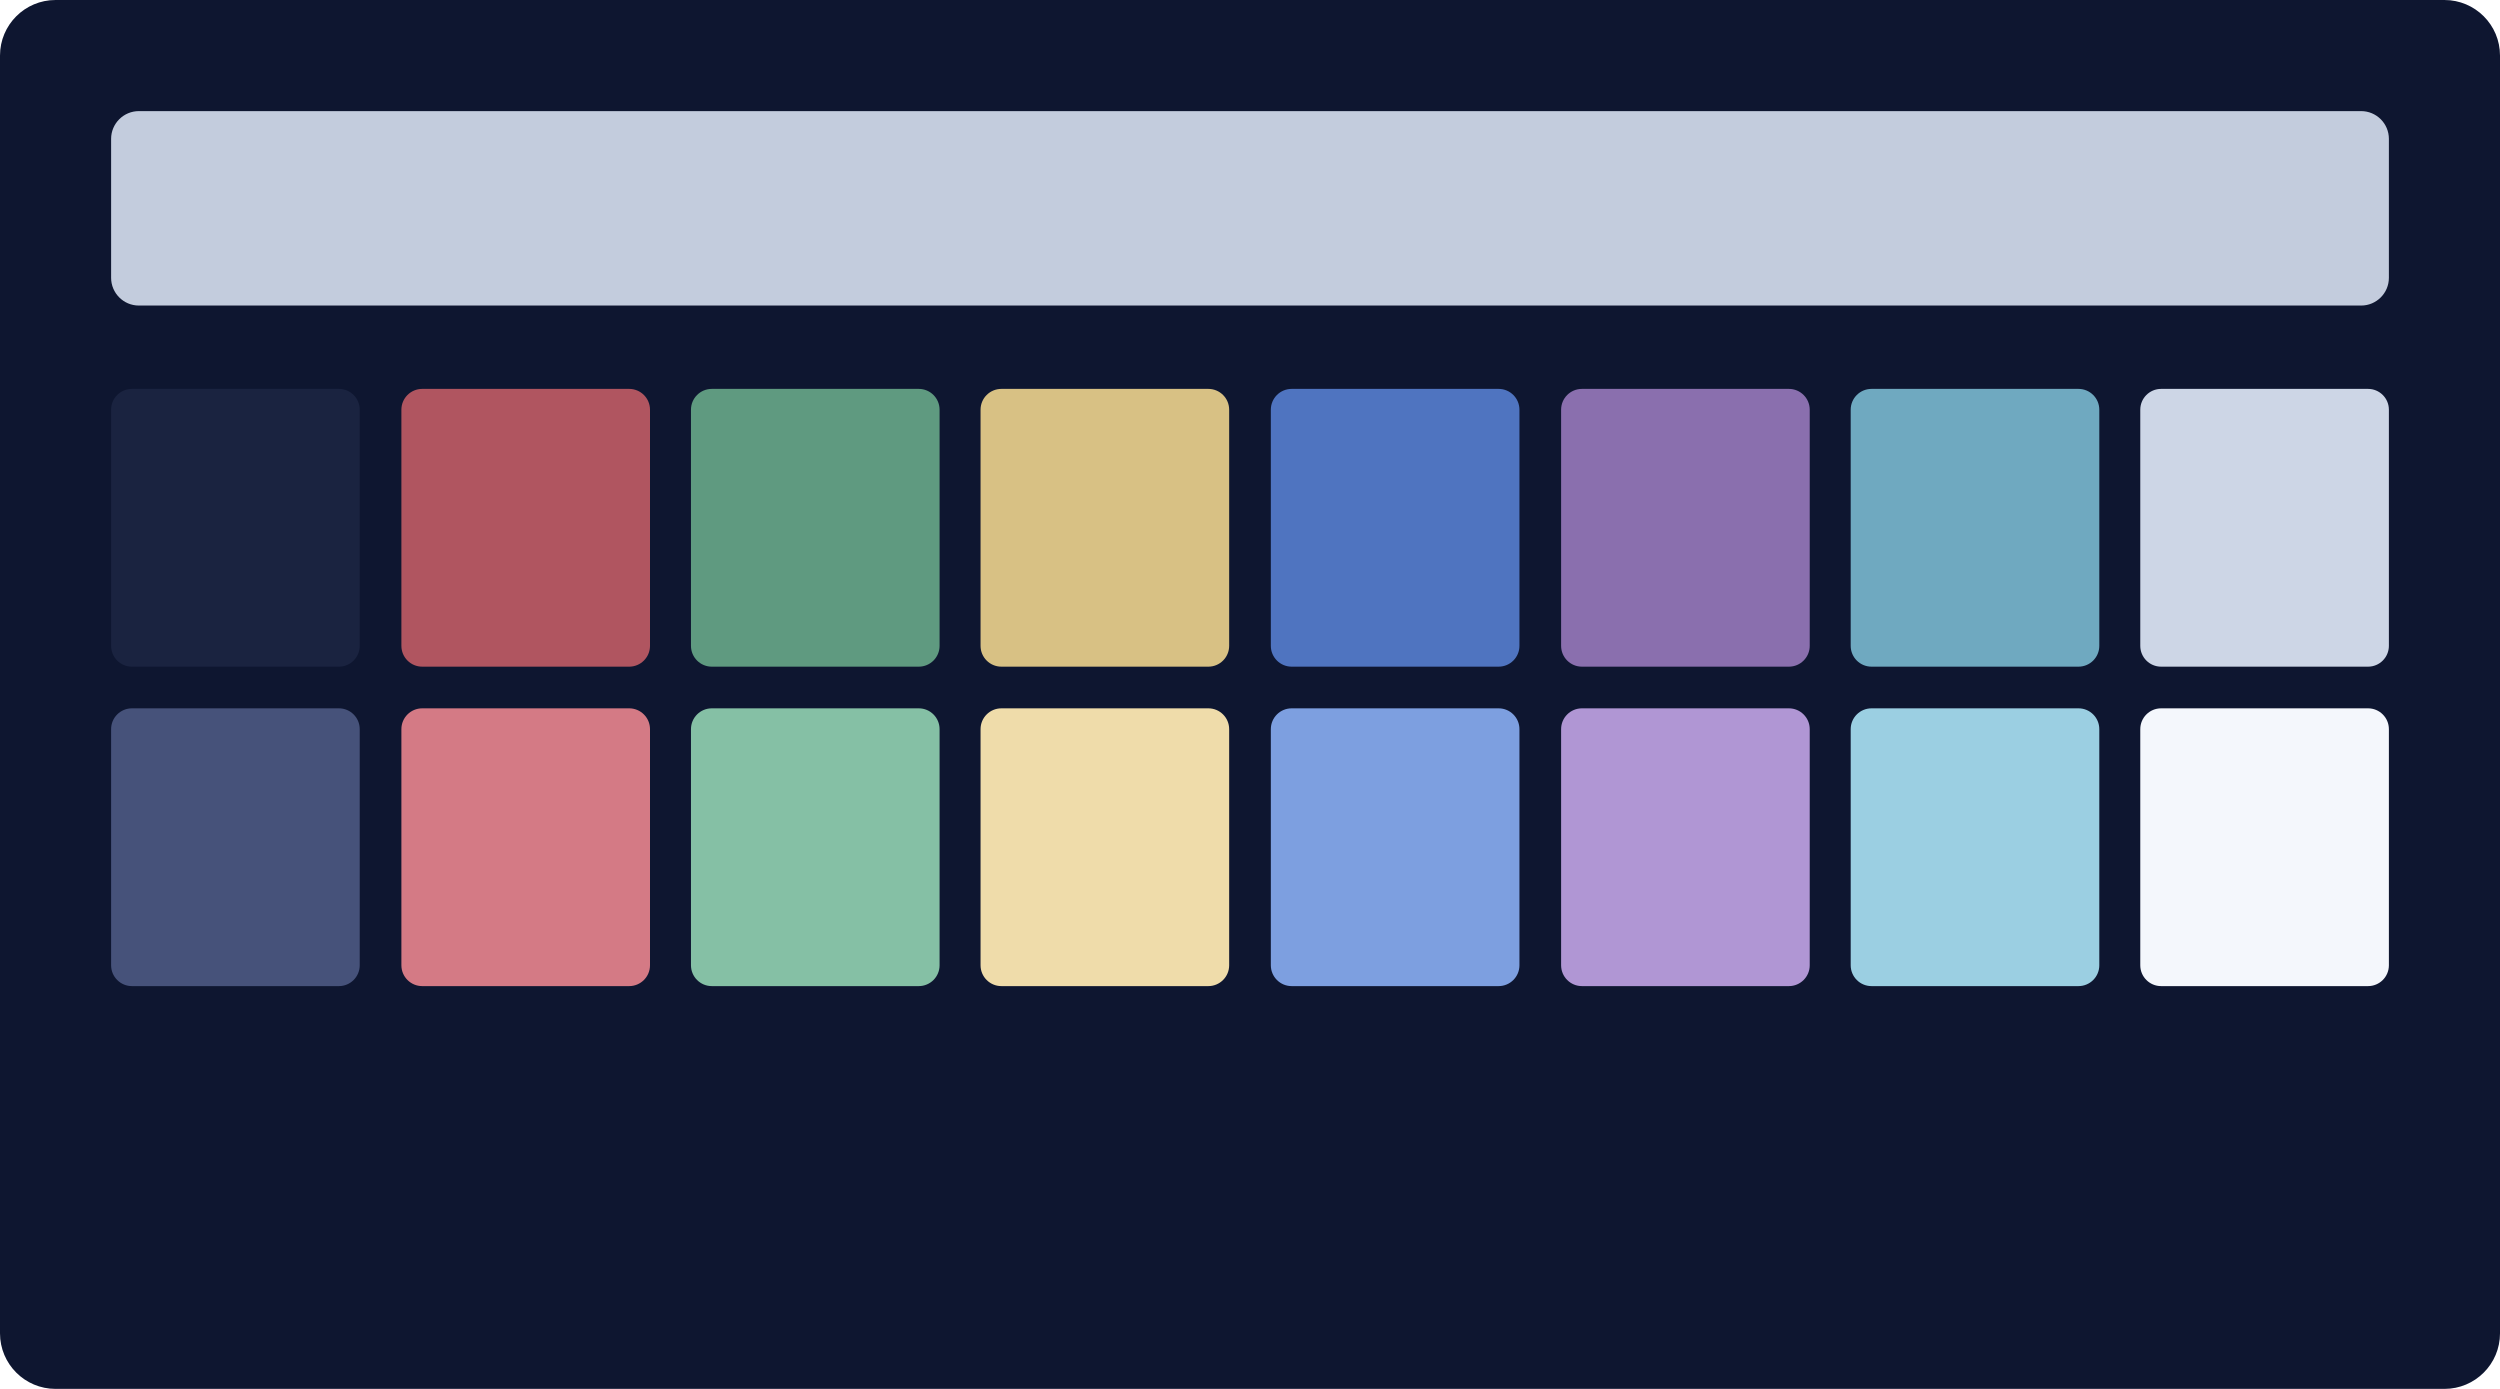
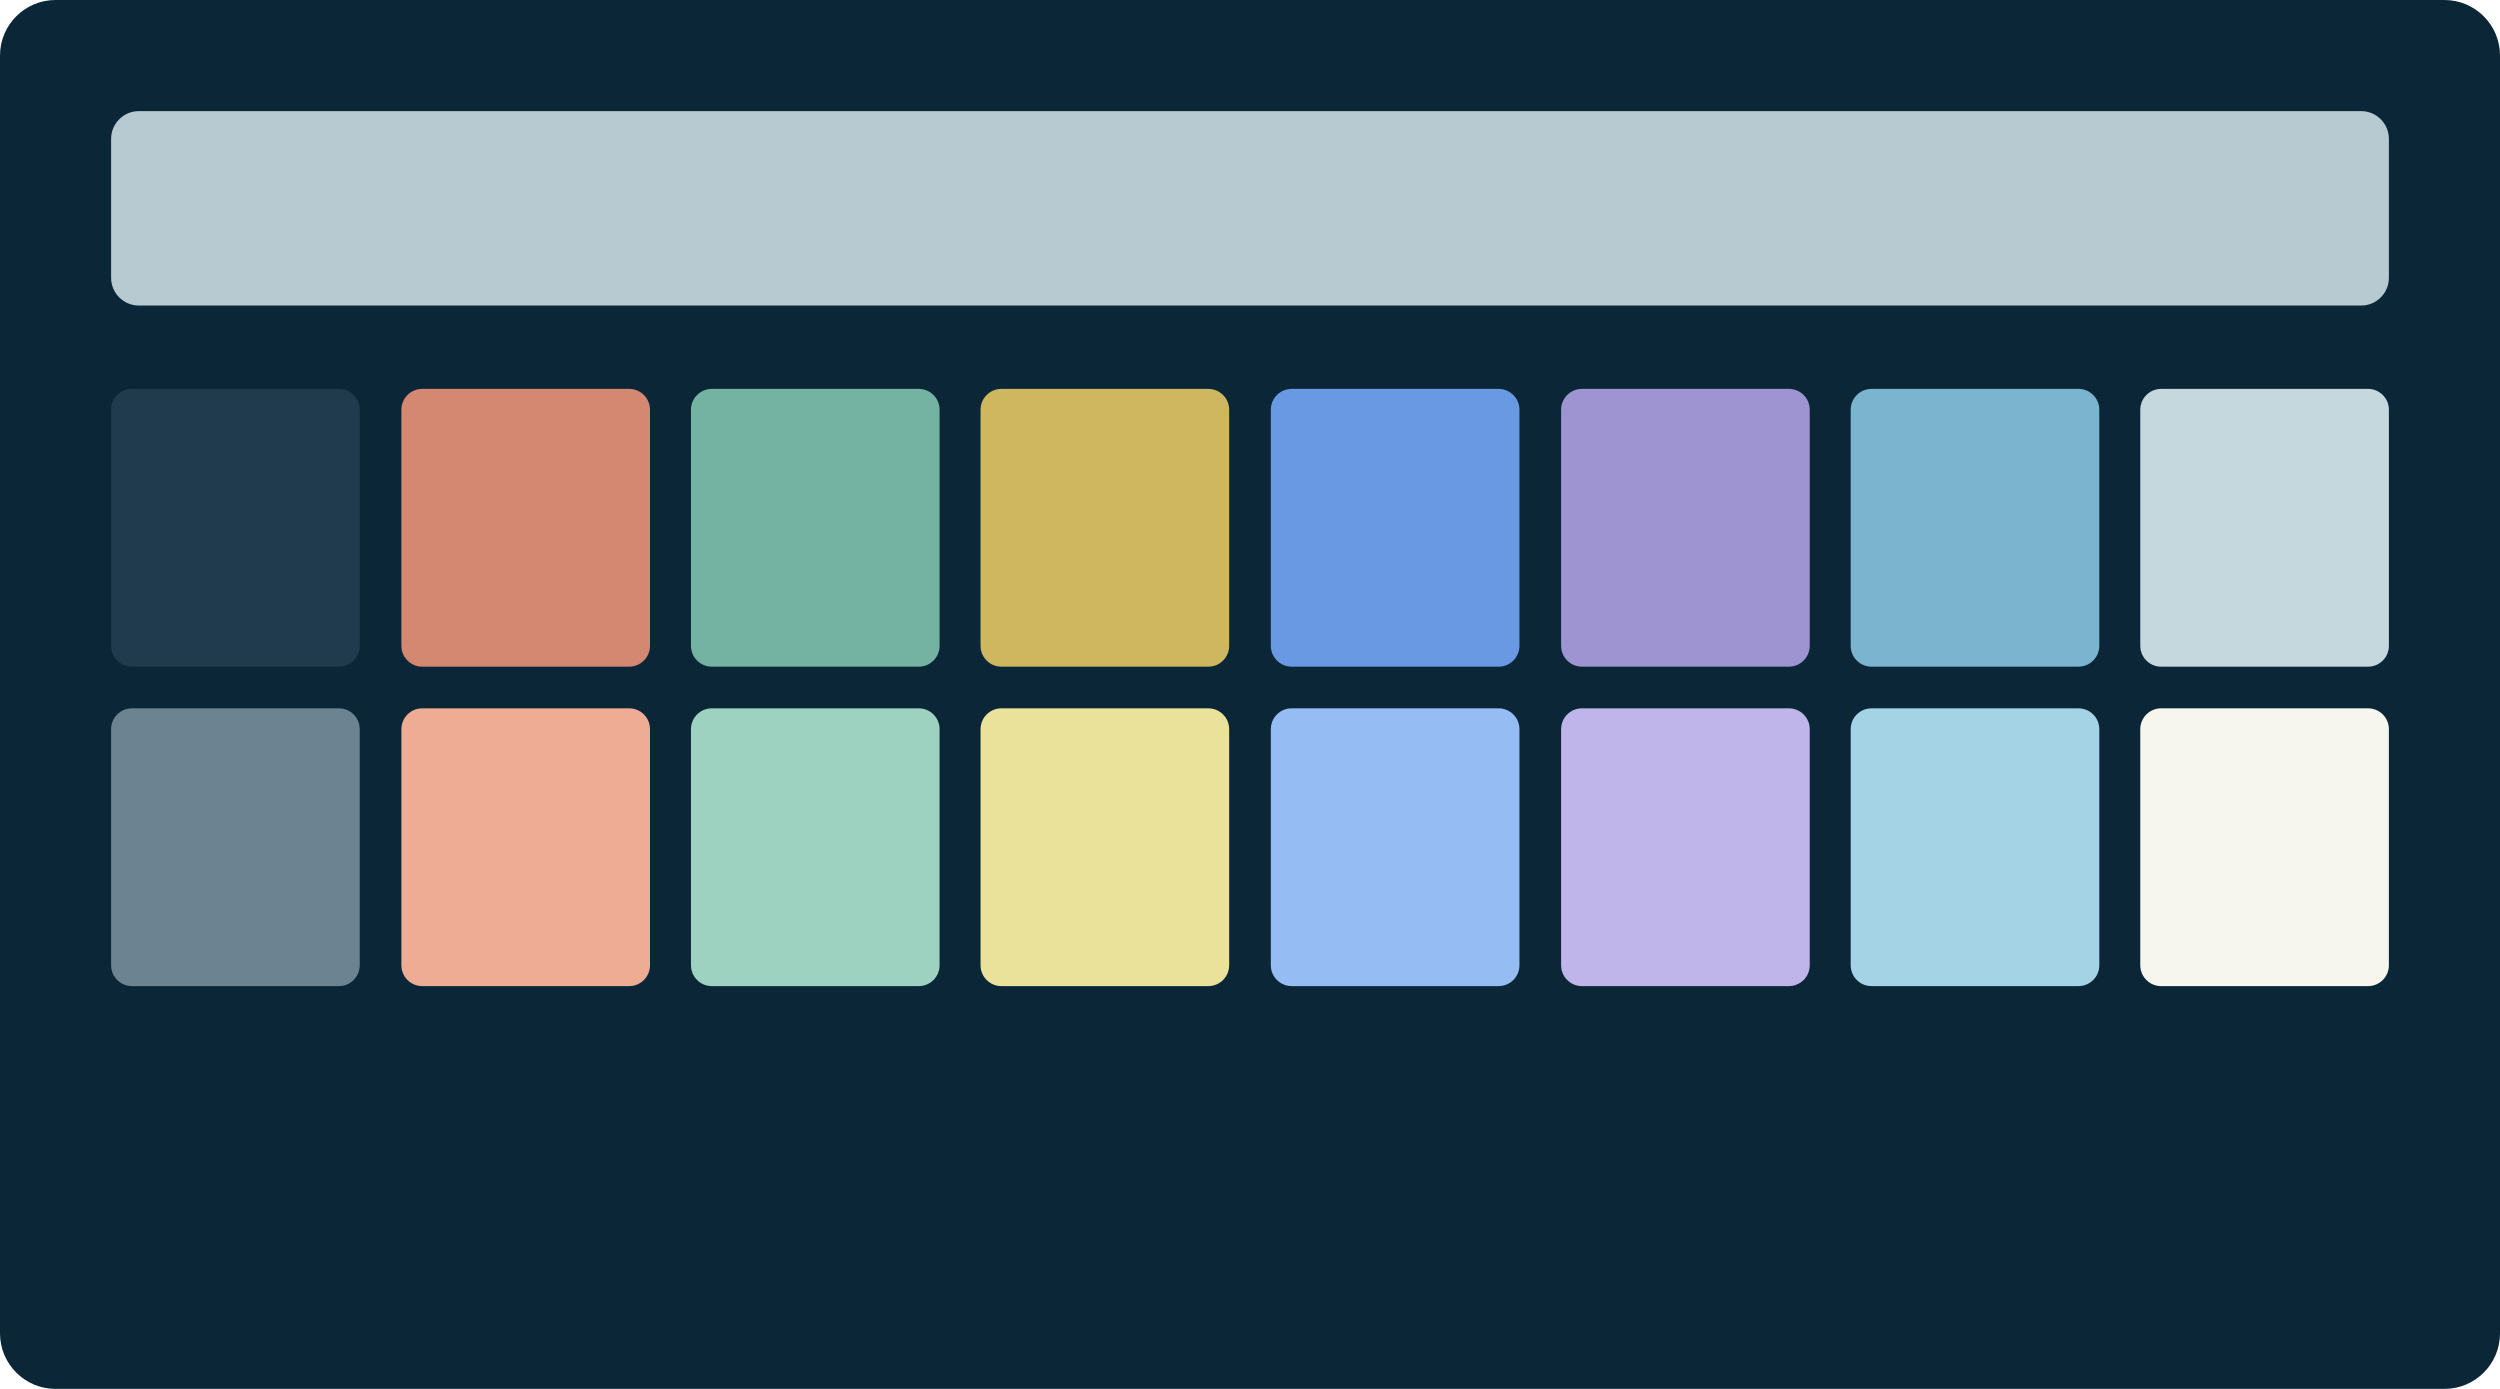
<svg xmlns="http://www.w3.org/2000/svg" width="360" height="200" viewBox="0 0 360 200">
-   <rect width="360" height="200" rx="8" fill="#0e1630" />
-   <rect x="16" y="16" width="328" height="28" rx="4" fill="#d7e0ef" opacity="0.9" />
-   <rect x="16.0" y="56" width="35.8" height="40" rx="3" fill="#1a2340" />
-   <rect x="57.8" y="56" width="35.8" height="40" rx="3" fill="#b05560" />
-   <rect x="99.5" y="56" width="35.8" height="40" rx="3" fill="#5f9a80" />
-   <rect x="141.2" y="56" width="35.8" height="40" rx="3" fill="#d8c184" />
-   <rect x="183.0" y="56" width="35.8" height="40" rx="3" fill="#4f74c0" />
-   <rect x="224.8" y="56" width="35.8" height="40" rx="3" fill="#8a6fae" />
-   <rect x="266.5" y="56" width="35.8" height="40" rx="3" fill="#6fa9c0" />
-   <rect x="308.2" y="56" width="35.8" height="40" rx="3" fill="#cdd6e6" />
-   <rect x="16.0" y="102" width="35.8" height="40" rx="3" fill="#46527a" />
-   <rect x="57.8" y="102" width="35.8" height="40" rx="3" fill="#d47a85" />
-   <rect x="99.5" y="102" width="35.8" height="40" rx="3" fill="#85c0a5" />
-   <rect x="141.2" y="102" width="35.8" height="40" rx="3" fill="#efdcaa" />
-   <rect x="183.0" y="102" width="35.8" height="40" rx="3" fill="#7d9fe0" />
-   <rect x="224.8" y="102" width="35.8" height="40" rx="3" fill="#b096d4" />
-   <rect x="266.5" y="102" width="35.8" height="40" rx="3" fill="#9bcfe2" />
-   <rect x="308.2" y="102" width="35.8" height="40" rx="3" fill="#f4f7fc" />
+   <rect width="360" height="200" rx="8" fill="#0b2737" />
+   <rect x="16" y="16" width="328" height="28" rx="4" fill="#cadbe2" opacity="0.9" />
+   <rect x="16.0" y="56" width="35.8" height="40" rx="3" fill="#203b4d" />
+   <rect x="57.8" y="56" width="35.8" height="40" rx="3" fill="#d48871" />
+   <rect x="99.5" y="56" width="35.8" height="40" rx="3" fill="#74b3a2" />
+   <rect x="141.2" y="56" width="35.8" height="40" rx="3" fill="#ceb75e" />
+   <rect x="183.0" y="56" width="35.8" height="40" rx="3" fill="#6899e2" />
+   <rect x="224.8" y="56" width="35.8" height="40" rx="3" fill="#9f94d2" />
+   <rect x="266.5" y="56" width="35.8" height="40" rx="3" fill="#7bb4ce" />
+   <rect x="308.2" y="56" width="35.8" height="40" rx="3" fill="#c5d8de" />
+   <rect x="16.0" y="102" width="35.8" height="40" rx="3" fill="#6c8492" />
+   <rect x="57.8" y="102" width="35.8" height="40" rx="3" fill="#eeac94" />
+   <rect x="99.5" y="102" width="35.8" height="40" rx="3" fill="#9dd1c0" />
+   <rect x="141.2" y="102" width="35.8" height="40" rx="3" fill="#eae19b" />
+   <rect x="183.0" y="102" width="35.8" height="40" rx="3" fill="#95bdf4" />
+   <rect x="224.8" y="102" width="35.8" height="40" rx="3" fill="#c0b5ea" />
+   <rect x="266.5" y="102" width="35.8" height="40" rx="3" fill="#a5d3e6" />
+   <rect x="308.2" y="102" width="35.8" height="40" rx="3" fill="#f6f5ee" />
</svg>
